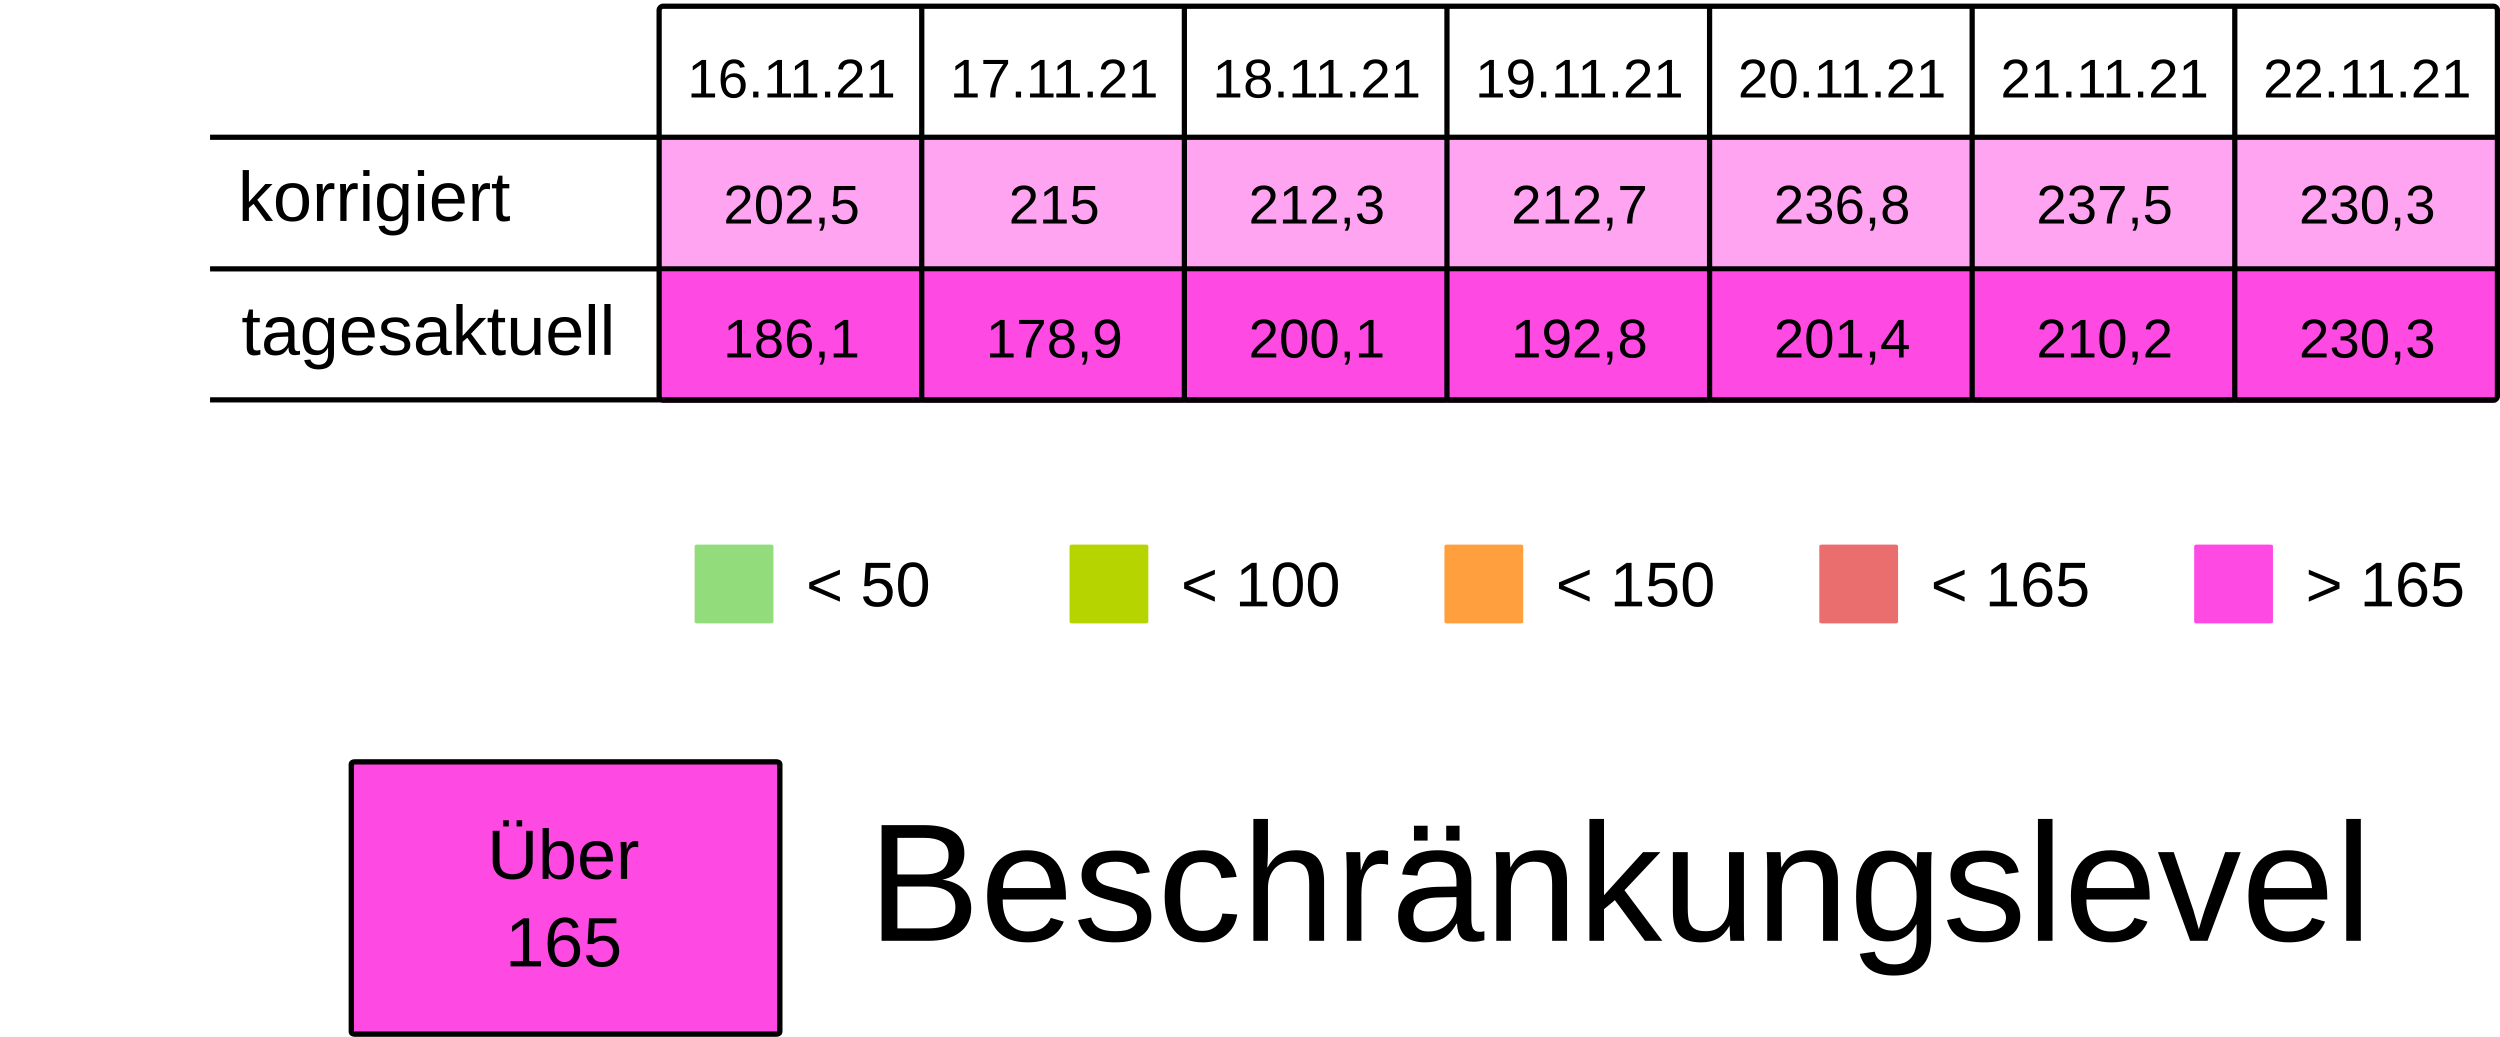
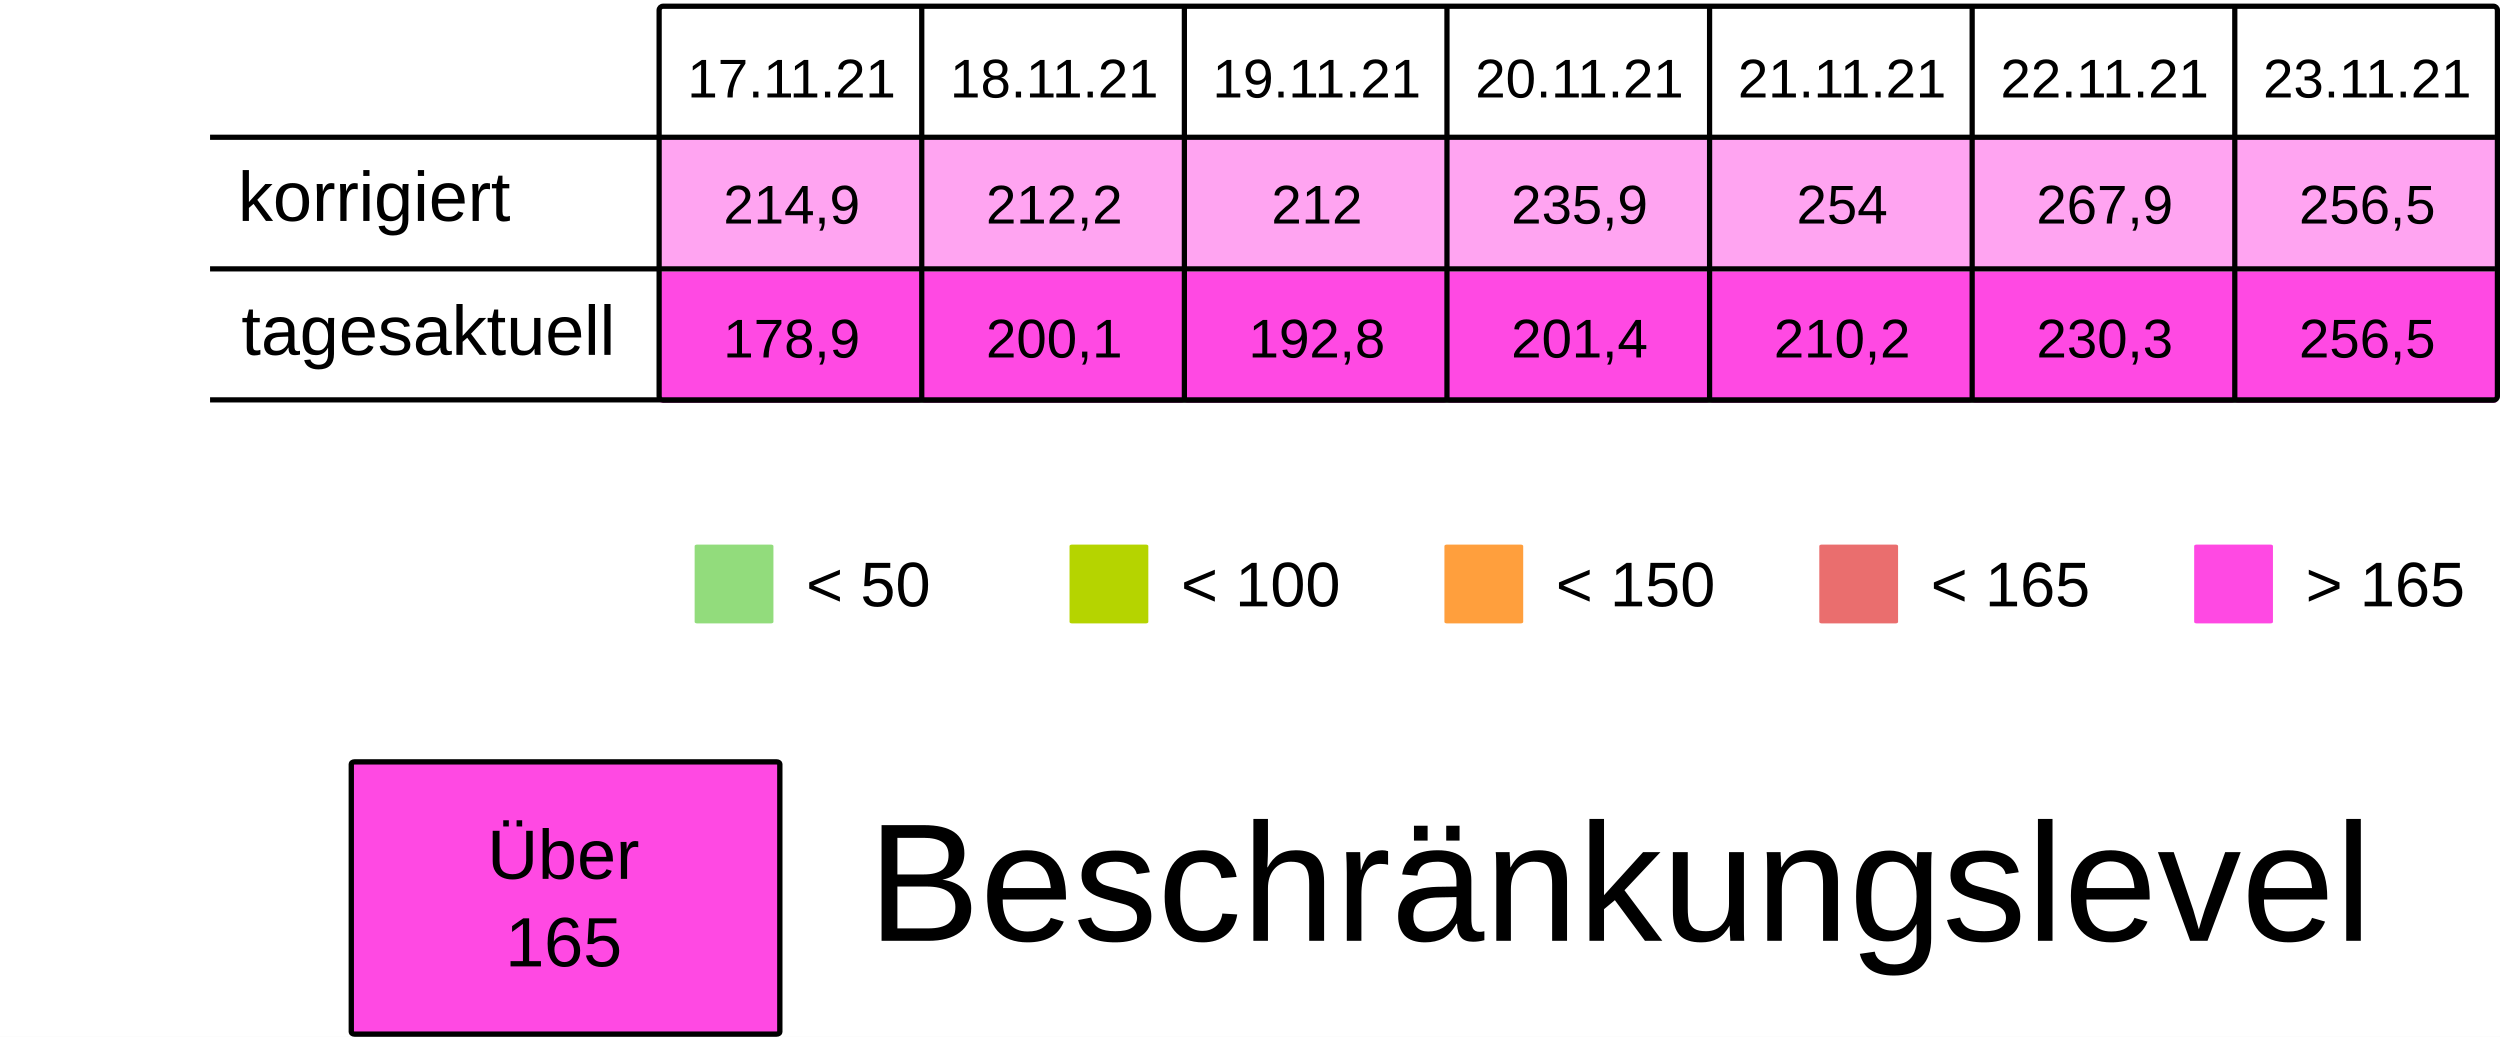
<svg xmlns="http://www.w3.org/2000/svg" viewBox="0 0 125.94 52.229" height="197.399" width="475.994">
  <rect width="100%" height="100%" x="-.001" fill="#fff" />
  <g transform="translate(-13.231 -25.355)">
    <rect ry=".106" rx=".169" y="32.284" x="46.434" height="6.615" width="13.229" fill="#FF49E37F" />
    <rect ry=".106" rx=".169" y="32.284" x="59.664" height="6.615" width="13.229" fill="#FF49E37F" />
    <rect ry=".106" rx=".169" y="32.284" x="72.893" height="6.615" width="13.229" fill="#FF49E37F" />
    <rect ry=".106" rx=".169" y="32.284" x="86.122" height="6.615" width="13.229" fill="#FF49E37F" />
    <rect ry=".106" rx=".169" y="32.284" x="99.351" height="6.615" width="13.229" fill="#FF49E37F" />
    <rect ry=".106" rx=".169" y="32.284" x="112.58" height="6.615" width="13.229" fill="#FF49E37F" />
    <rect ry=".106" rx=".169" y="32.284" x="125.809" height="6.615" width="13.229" fill="#FF49E37F" />
    <text y="30.266" x="53.113" style="line-height:125%;-inkscape-font-specification:Arial;text-align:center" font-weight="400" font-size="2.749" letter-spacing="0" word-spacing="0" font-family="Arial" text-anchor="middle" stroke-width=".064">
-       <tspan style="text-align:center" y="30.266" x="53.113">16.11.21</tspan>
+       <tspan style="text-align:center" y="30.266" x="53.113">17.11.21</tspan>
    </text>
    <text y="30.266" x="66.342" style="line-height:125%;-inkscape-font-specification:Arial;text-align:center" font-weight="400" font-size="2.749" letter-spacing="0" word-spacing="0" font-family="Arial" text-anchor="middle" stroke-width=".064">
-       <tspan style="text-align:center" y="30.266" x="66.342">17.11.21</tspan>
+       <tspan style="text-align:center" y="30.266" x="66.342">18.11.21</tspan>
    </text>
    <text y="30.266" x="79.571" style="line-height:125%;-inkscape-font-specification:Arial;text-align:center" font-weight="400" font-size="2.749" letter-spacing="0" word-spacing="0" font-family="Arial" text-anchor="middle" stroke-width=".064">
-       <tspan style="text-align:center" y="30.266" x="79.571">18.11.21</tspan>
+       <tspan style="text-align:center" y="30.266" x="79.571">19.11.21</tspan>
    </text>
    <text y="30.266" x="92.8" style="line-height:125%;-inkscape-font-specification:Arial;text-align:center" font-weight="400" font-size="2.749" letter-spacing="0" word-spacing="0" font-family="Arial" text-anchor="middle" stroke-width=".064">
-       <tspan style="text-align:center" y="30.266" x="92.8">19.11.21</tspan>
+       <tspan style="text-align:center" y="30.266" x="92.8">20.11.21</tspan>
    </text>
    <text y="30.266" x="106.029" style="line-height:125%;-inkscape-font-specification:Arial;text-align:center" font-weight="400" font-size="2.749" letter-spacing="0" word-spacing="0" font-family="Arial" text-anchor="middle" stroke-width=".064">
-       <tspan style="text-align:center" y="30.266" x="106.029">20.11.21</tspan>
+       <tspan style="text-align:center" y="30.266" x="106.029">21.11.21</tspan>
    </text>
    <text y="30.266" x="119.258" style="line-height:125%;-inkscape-font-specification:Arial;text-align:center" font-weight="400" font-size="2.749" letter-spacing="0" word-spacing="0" font-family="Arial" text-anchor="middle" stroke-width=".064">
-       <tspan style="text-align:center" y="30.266" x="119.258">21.11.21</tspan>
+       <tspan style="text-align:center" y="30.266" x="119.258">22.11.21</tspan>
    </text>
    <text y="30.266" x="132.488" style="line-height:125%;-inkscape-font-specification:Arial;text-align:center" font-weight="400" font-size="2.749" letter-spacing="0" word-spacing="0" font-family="Arial" text-anchor="middle" stroke-width=".064">
-       <tspan style="text-align:center" y="30.266" x="132.488">22.11.21</tspan>
+       <tspan style="text-align:center" y="30.266" x="132.488">23.11.21</tspan>
    </text>
    <text y="36.616" x="53.113" style="line-height:125%;-inkscape-font-specification:Arial;text-align:center" font-weight="400" font-size="2.749" letter-spacing="0" word-spacing="0" font-family="Arial" text-anchor="middle" stroke-width=".064">
-       <tspan style="text-align:center" y="36.616" x="53.113">202,5</tspan>
+       <tspan style="text-align:center" y="36.616" x="53.113">214,9</tspan>
    </text>
    <text y="36.616" x="66.342" style="line-height:125%;-inkscape-font-specification:Arial;text-align:center" font-weight="400" font-size="2.749" letter-spacing="0" word-spacing="0" font-family="Arial" text-anchor="middle" stroke-width=".064">
-       <tspan style="text-align:center" y="36.616" x="66.342">215</tspan>
+       <tspan style="text-align:center" y="36.616" x="66.342">212,2</tspan>
    </text>
    <text y="36.616" x="79.571" style="line-height:125%;-inkscape-font-specification:Arial;text-align:center" font-weight="400" font-size="2.749" letter-spacing="0" word-spacing="0" font-family="Arial" text-anchor="middle" stroke-width=".064">
-       <tspan style="text-align:center" y="36.616" x="79.571">212,3</tspan>
+       <tspan style="text-align:center" y="36.616" x="79.571">212</tspan>
    </text>
    <text y="36.616" x="92.8" style="line-height:125%;-inkscape-font-specification:Arial;text-align:center" font-weight="400" font-size="2.749" letter-spacing="0" word-spacing="0" font-family="Arial" text-anchor="middle" stroke-width=".064">
-       <tspan style="text-align:center" y="36.616" x="92.8">212,7</tspan>
+       <tspan style="text-align:center" y="36.616" x="92.8">235,9</tspan>
    </text>
    <text y="36.616" x="106.029" style="line-height:125%;-inkscape-font-specification:Arial;text-align:center" font-weight="400" font-size="2.749" letter-spacing="0" word-spacing="0" font-family="Arial" text-anchor="middle" stroke-width=".064">
-       <tspan style="text-align:center" y="36.616" x="106.029">236,8</tspan>
+       <tspan style="text-align:center" y="36.616" x="106.029">254</tspan>
    </text>
    <text y="36.616" x="119.258" style="line-height:125%;-inkscape-font-specification:Arial;text-align:center" font-weight="400" font-size="2.749" letter-spacing="0" word-spacing="0" font-family="Arial" text-anchor="middle" stroke-width=".064">
-       <tspan style="text-align:center" y="36.616" x="119.258">237,5</tspan>
+       <tspan style="text-align:center" y="36.616" x="119.258">267,9</tspan>
    </text>
    <text y="36.616" x="132.488" style="line-height:125%;-inkscape-font-specification:Arial;text-align:center" font-weight="400" font-size="2.749" letter-spacing="0" word-spacing="0" font-family="Arial" text-anchor="middle" stroke-width=".064">
-       <tspan style="text-align:center" y="36.616" x="132.488">230,3</tspan>
+       <tspan style="text-align:center" y="36.616" x="132.488">256,5</tspan>
    </text>
    <rect ry=".071" rx=".12" y="52.79" x="48.224" height="3.969" width="3.969" fill="#92dc7c" />
    <text y="55.896" x="53.84" style="line-height:125%;-inkscape-font-specification:Arial" font-weight="400" font-size="3.175" letter-spacing="0" word-spacing="0" font-family="Arial" stroke-width=".265">
      <tspan y="55.896" x="53.84">&lt; 50</tspan>
    </text>
    <rect ry=".071" rx=".12" y="52.79" x="67.11" height="3.969" width="3.969" fill="#B5D400" />
    <text y="55.896" x="72.726" style="line-height:125%;-inkscape-font-specification:Arial" font-weight="400" font-size="3.175" letter-spacing="0" word-spacing="0" font-family="Arial" stroke-width=".265">
      <tspan y="55.896" x="72.726">&lt; 100</tspan>
    </text>
    <rect ry=".071" rx=".12" y="52.79" x="104.88" height="3.969" width="3.969" fill="#ea6e6e" />
    <text y="55.896" x="110.496" style="line-height:125%;-inkscape-font-specification:Arial" font-weight="400" font-size="3.175" letter-spacing="0" word-spacing="0" font-family="Arial" stroke-width=".265">
      <tspan y="55.896" x="110.496">&lt; 165</tspan>
    </text>
    <rect ry=".071" rx=".12" y="52.79" x="123.765" height="3.969" width="3.969" fill="#FF49E3" />
    <text y="55.896" x="129.381" style="line-height:125%;-inkscape-font-specification:Arial" font-weight="400" font-size="3.175" letter-spacing="0" word-spacing="0" font-family="Arial" stroke-width=".265">
      <tspan y="55.896" x="129.381">&gt; 165</tspan>
    </text>
    <rect ry=".071" rx=".12" y="52.79" x="85.995" height="3.969" width="3.969" fill="#ff9f3d" />
    <text y="55.896" x="91.61" style="line-height:125%;-inkscape-font-specification:Arial" font-weight="400" font-size="3.175" letter-spacing="0" word-spacing="0" font-family="Arial" stroke-width=".265">
      <tspan y="55.896" x="91.61">&lt; 150</tspan>
    </text>
    <rect ry=".106" rx=".169" y="39.031" x="46.435" height="6.615" width="13.229" fill="#FF49E3" />
    <rect ry=".106" rx=".169" y="39.031" x="59.665" height="6.615" width="13.229" fill="#FF49E3" />
    <rect ry=".106" rx=".169" y="39.031" x="72.894" height="6.615" width="13.229" fill="#FF49E3" />
    <rect ry=".106" rx=".169" y="39.031" x="86.123" height="6.615" width="13.229" fill="#FF49E3" />
    <rect ry=".106" rx=".169" y="39.031" x="99.352" height="6.615" width="13.229" fill="#FF49E3" />
    <rect ry=".106" rx=".169" y="39.031" x="112.581" height="6.615" width="13.229" fill="#FF49E3" />
    <rect ry=".106" rx=".169" y="39.031" x="125.81" height="6.615" width="13.229" fill="#FF49E3" />
    <text y="43.363" x="53.114" style="line-height:125%;-inkscape-font-specification:Arial;text-align:center" font-weight="400" font-size="2.749" letter-spacing="0" word-spacing="0" font-family="Arial" text-anchor="middle" stroke-width=".064">
-       <tspan style="text-align:center" y="43.363" x="53.114">186,1</tspan>
+       <tspan style="text-align:center" y="43.363" x="53.114">178,9</tspan>
    </text>
    <text y="43.363" x="66.343" style="line-height:125%;-inkscape-font-specification:Arial;text-align:center" font-weight="400" font-size="2.749" letter-spacing="0" word-spacing="0" font-family="Arial" text-anchor="middle" stroke-width=".064">
-       <tspan style="text-align:center" y="43.363" x="66.343">178,9</tspan>
+       <tspan style="text-align:center" y="43.363" x="66.343">200,1</tspan>
    </text>
    <text y="43.363" x="79.572" style="line-height:125%;-inkscape-font-specification:Arial;text-align:center" font-weight="400" font-size="2.749" letter-spacing="0" word-spacing="0" font-family="Arial" text-anchor="middle" stroke-width=".064">
-       <tspan style="text-align:center" y="43.363" x="79.572">200,1</tspan>
+       <tspan style="text-align:center" y="43.363" x="79.572">192,8</tspan>
    </text>
    <text y="43.363" x="92.801" style="line-height:125%;-inkscape-font-specification:Arial;text-align:center" font-weight="400" font-size="2.749" letter-spacing="0" word-spacing="0" font-family="Arial" text-anchor="middle" stroke-width=".064">
-       <tspan style="text-align:center" y="43.363" x="92.801">192,8</tspan>
+       <tspan style="text-align:center" y="43.363" x="92.801">201,4</tspan>
    </text>
    <text y="43.363" x="106.03" style="line-height:125%;-inkscape-font-specification:Arial;text-align:center" font-weight="400" font-size="2.749" letter-spacing="0" word-spacing="0" font-family="Arial" text-anchor="middle" stroke-width=".064">
-       <tspan style="text-align:center" y="43.363" x="106.03">201,4</tspan>
+       <tspan style="text-align:center" y="43.363" x="106.03">210,2</tspan>
    </text>
    <text y="43.363" x="119.259" style="line-height:125%;-inkscape-font-specification:Arial;text-align:center" font-weight="400" font-size="2.749" letter-spacing="0" word-spacing="0" font-family="Arial" text-anchor="middle" stroke-width=".064">
-       <tspan style="text-align:center" y="43.363" x="119.259">210,2</tspan>
+       <tspan style="text-align:center" y="43.363" x="119.259">230,3</tspan>
    </text>
    <text y="43.363" x="132.489" style="line-height:125%;-inkscape-font-specification:Arial;text-align:center" font-weight="400" font-size="2.749" letter-spacing="0" word-spacing="0" font-family="Arial" text-anchor="middle" stroke-width=".064">
-       <tspan style="text-align:center" y="43.363" x="132.489">230,3</tspan>
+       <tspan style="text-align:center" y="43.363" x="132.489">256,5</tspan>
    </text>
    <text style="line-height:125%;-inkscape-font-specification:Arial" x="25.224" y="36.483" font-weight="400" font-size="3.528" font-family="Arial" letter-spacing="0" word-spacing="0" stroke-width=".265">
      <tspan x="25.224" y="36.483">korrigiert</tspan>
    </text>
    <text style="line-height:125%;-inkscape-font-specification:Arial" x="25.396" y="43.23" font-weight="400" font-size="3.528" font-family="Arial" letter-spacing="0" word-spacing="0" stroke-width=".265">
      <tspan x="25.396" y="43.23">tagesaktuell</tspan>
    </text>
    <path d="M59.665 25.802v19.844zm13.23 0v19.844zm13.228 0v19.844zm13.23 0v19.844zm13.228 0v19.844zm13.23 0v19.844zM23.812 32.27h115.096zm0 6.629h115.096zm0 6.6h115.096zm22.823-19.83h92.206c.11 0 .2.09.2.2v19.445a.2.2 0 01-.2.2H46.635a.2.2 0 01-.2-.2V25.869c0-.11.089-.2.2-.2z" fill="none" stroke="#000" stroke-width=".264" />
    <rect ry=".108" rx=".169" y="63.735" x="30.927" height="13.715" width="21.588" fill="#FF49E3" stroke-miterlimit="0" stroke="#000" stroke-width=".269" />
    <text y="69.629" x="41.626" style="line-height:125%;-inkscape-font-specification:Arial;text-align:center" font-weight="400" font-size="3.528" letter-spacing="0" word-spacing="0" font-family="Arial" text-anchor="middle" stroke-width=".265">
      <tspan style="text-align:center" y="69.629" x="42.1">Über</tspan>
      <tspan style="text-align:center" y="74.038" x="41.626">165</tspan>
    </text>
    <text style="line-height:125%;-inkscape-font-specification:Arial" x="56.955" y="72.75" font-weight="400" font-size="8.467" font-family="Arial" letter-spacing="0" word-spacing="0" stroke-width=".265">
      <tspan x="56.955" y="72.75">Beschränkungslevel</tspan>
    </text>
  </g>
</svg>
